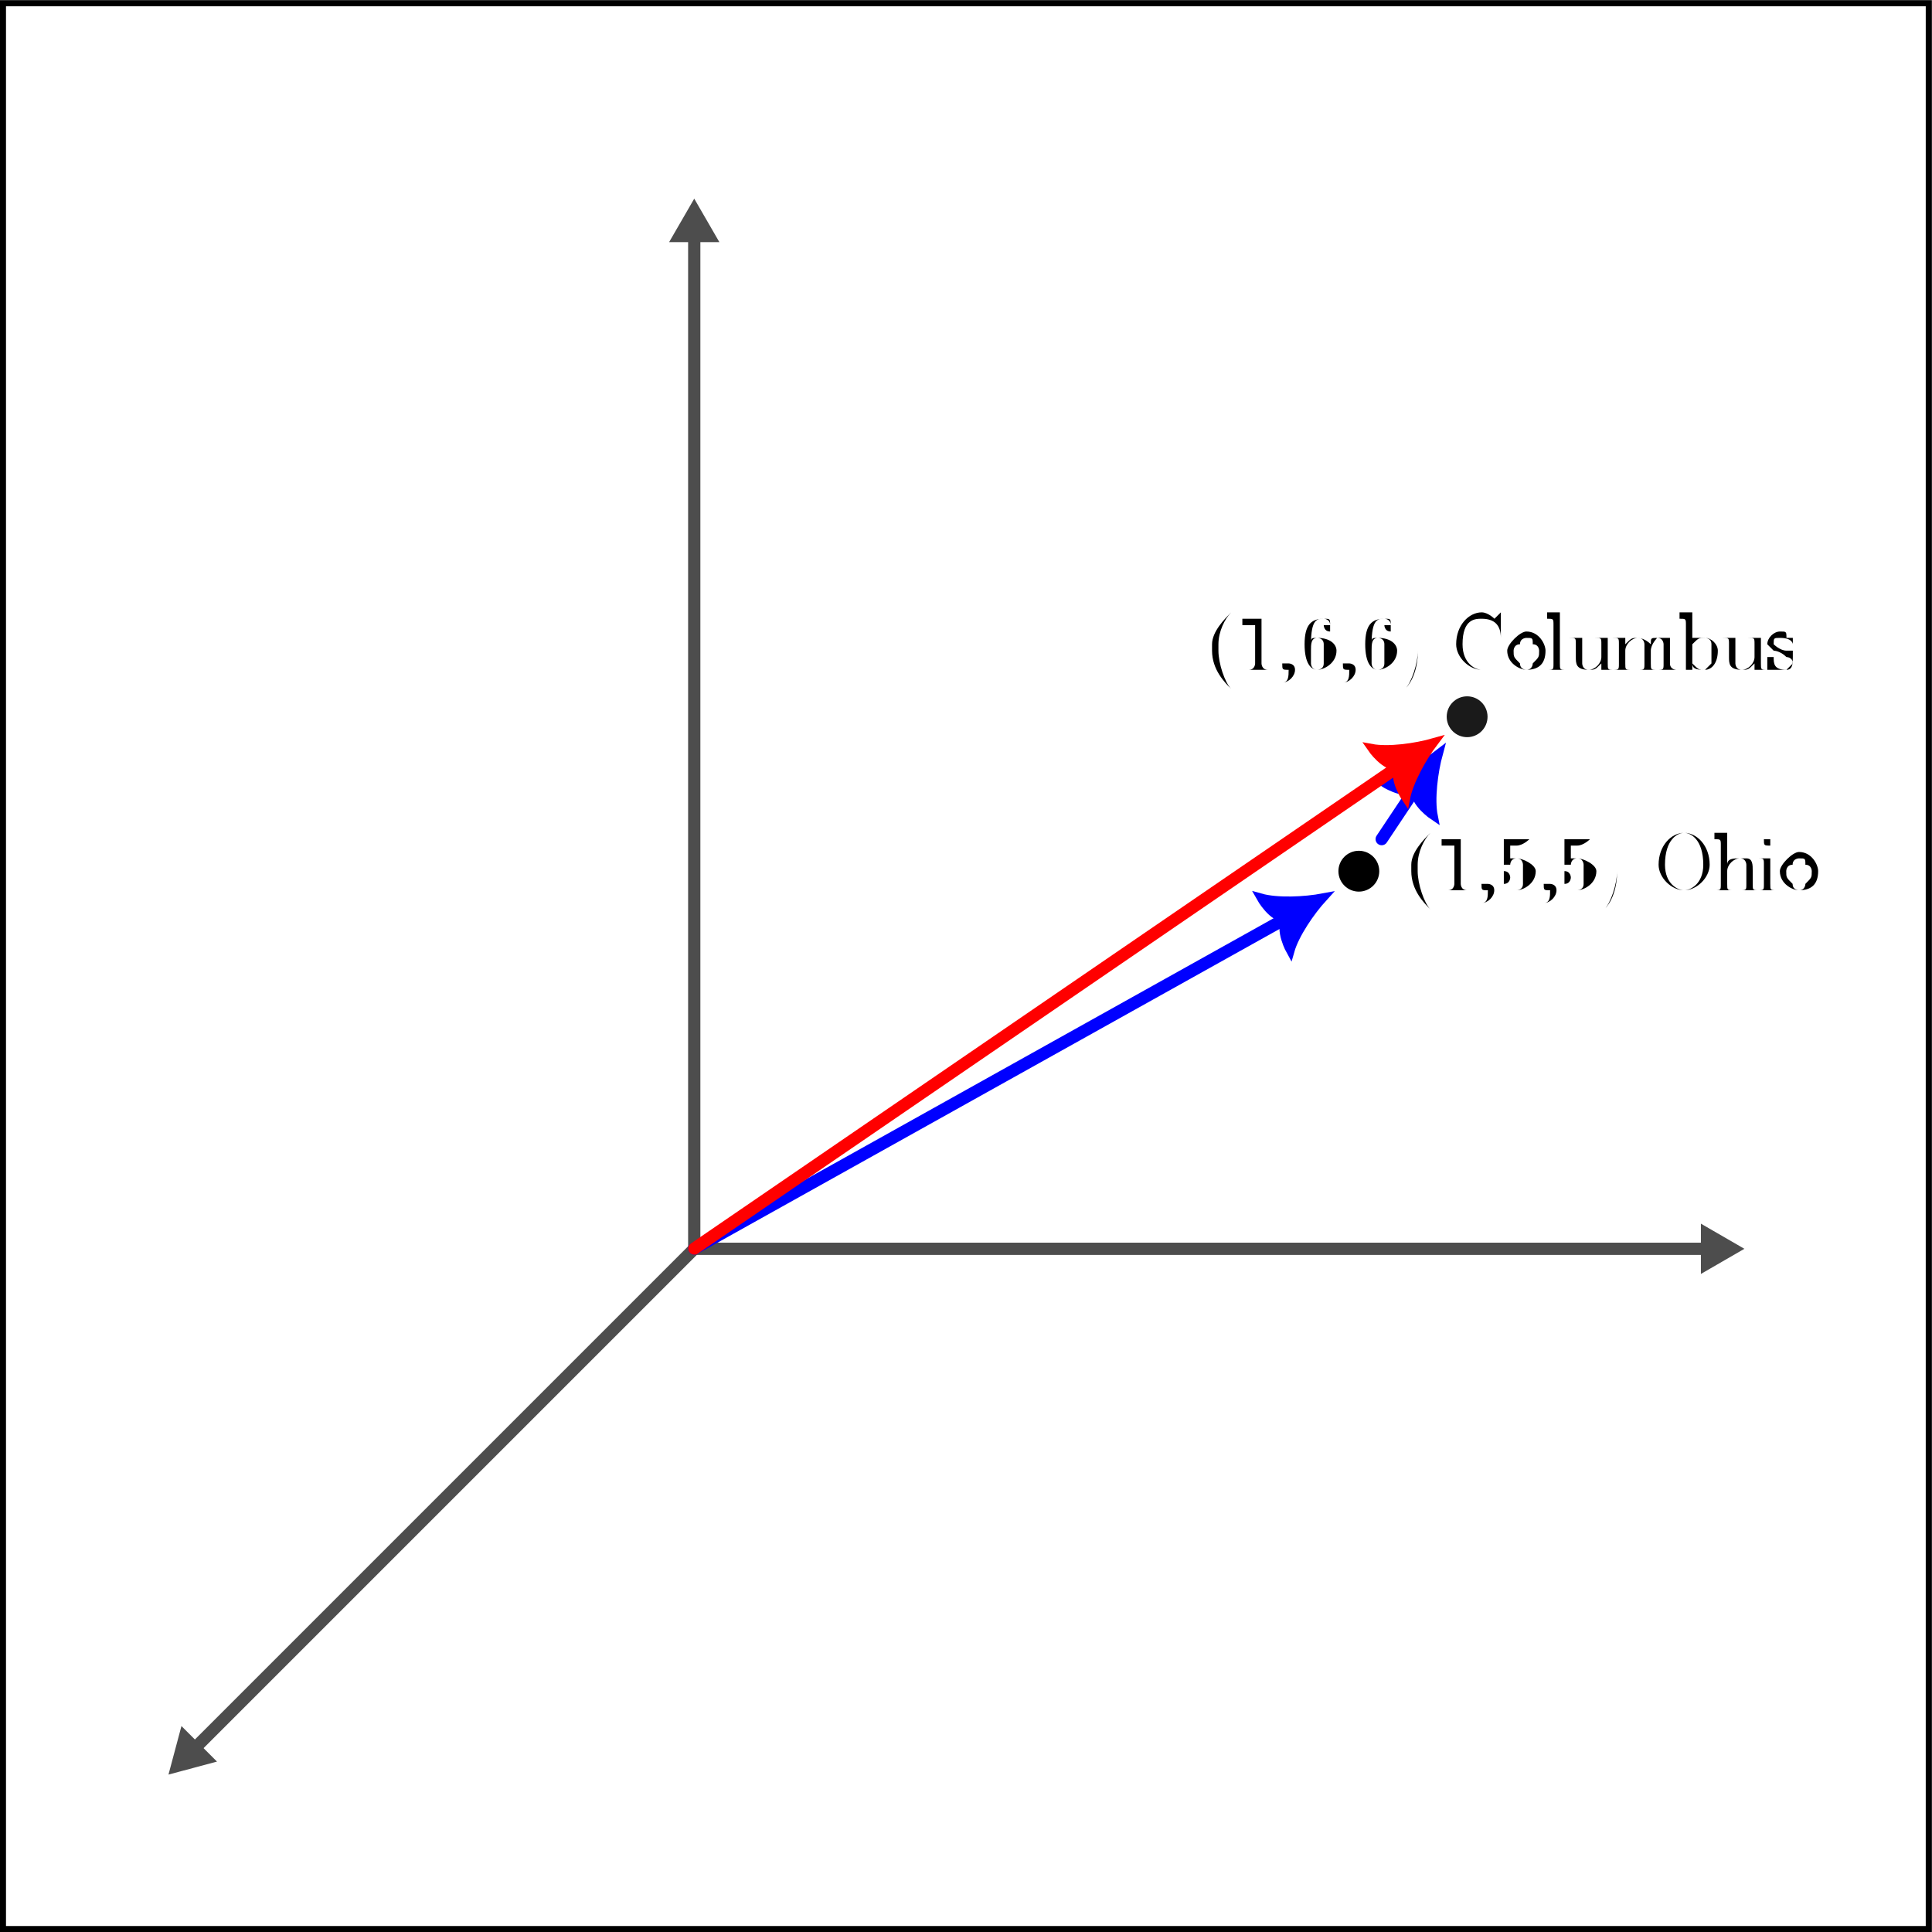
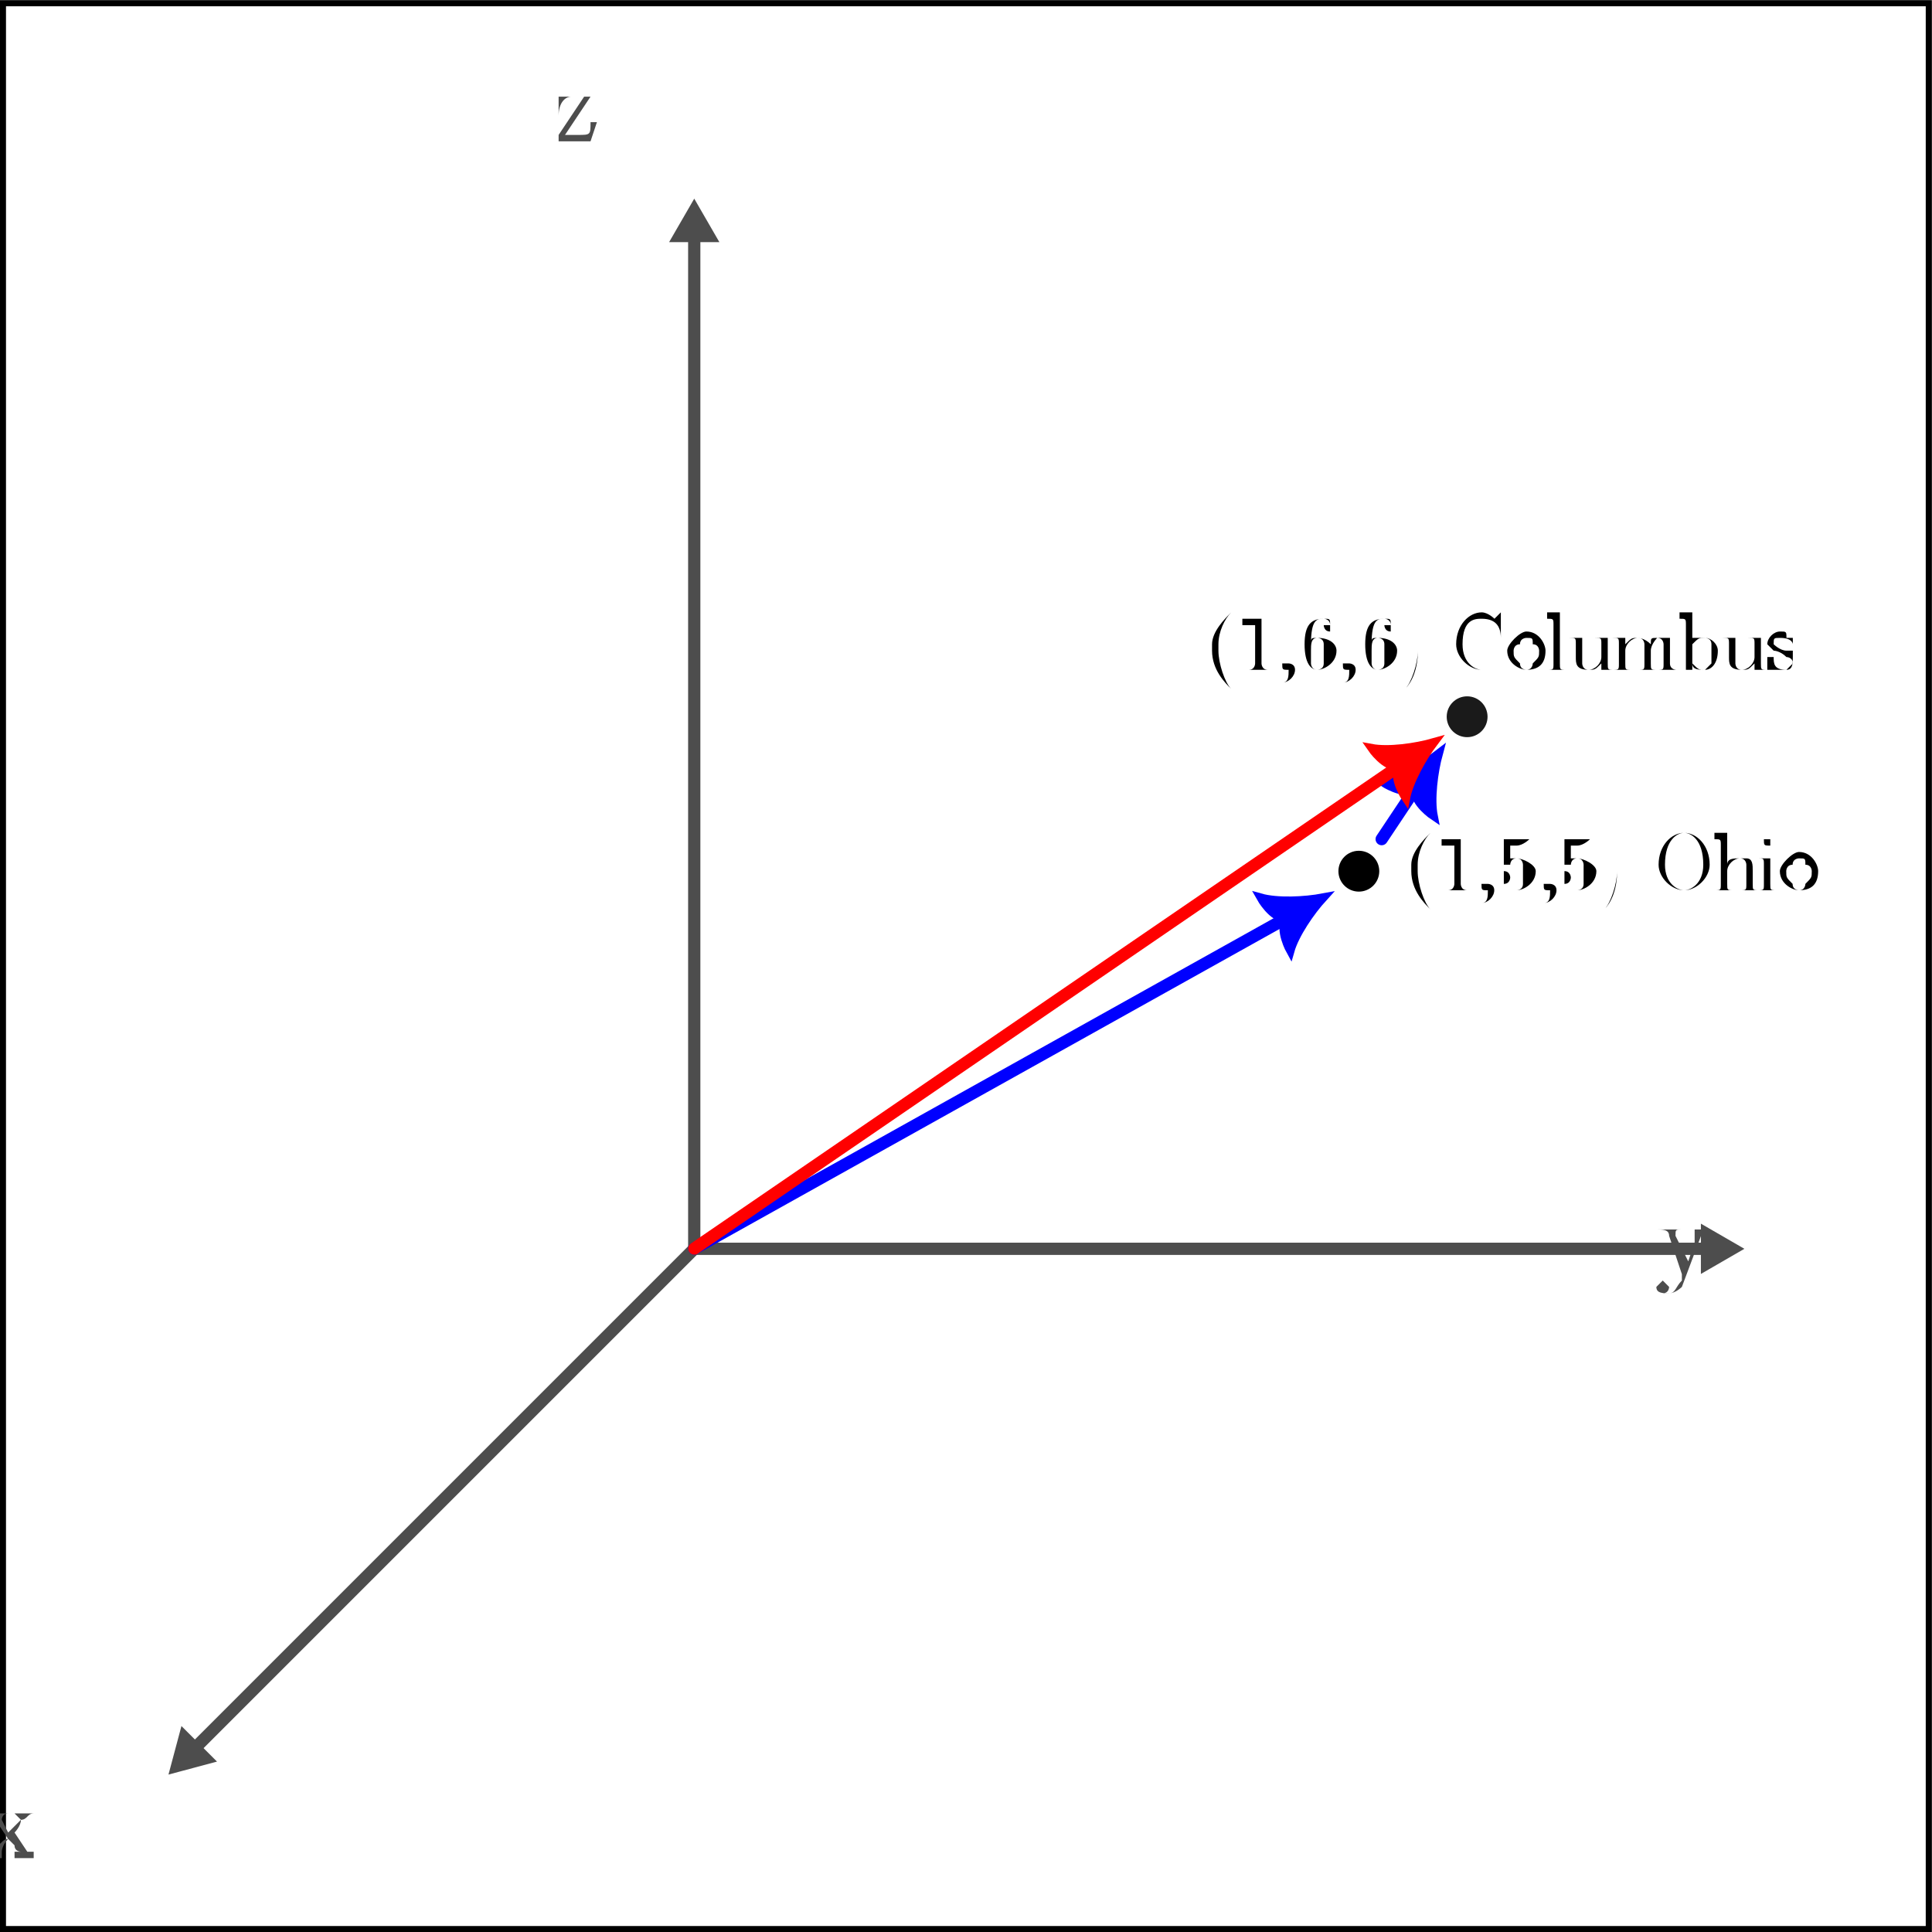
<svg xmlns="http://www.w3.org/2000/svg" width="4.73in" height="4.73in" viewBox="0 0 4.73 4.73" version="1.1" id="svg1">
  <defs id="defs1">
    <marker style="overflow:visible" id="marker31" refX="0" refY="0" orient="auto-start-reverse" markerWidth="1" markerHeight="1" viewBox="0 0 1 1" preserveAspectRatio="xMidYMid">
      <path transform="scale(0.5)" style="fill:context-stroke;fill-rule:evenodd;stroke:context-stroke;stroke-width:1pt" d="m 6,0 c -3,1 -7,3 -9,5 0,0 0,-4 2,-5 -2,-1 -2,-5 -2,-5 2,2 6,4 9,5 z" id="path31" />
    </marker>
    <marker style="overflow:visible" id="ArrowTriangleStylized" refX="0" refY="0" orient="auto-start-reverse" markerWidth="1" markerHeight="1" viewBox="0 0 1 1" preserveAspectRatio="xMidYMid">
      <path transform="scale(0.5)" style="fill:context-stroke;fill-rule:evenodd;stroke:context-stroke;stroke-width:1pt" d="m 6,0 c -3,1 -7,3 -9,5 0,0 0,-4 2,-5 -2,-1 -2,-5 -2,-5 2,2 6,4 9,5 z" id="path12" />
    </marker>
    <marker style="overflow:visible" id="marker4" refX="0" refY="0" orient="auto-start-reverse" markerWidth="0.02" markerHeight="0.02" viewBox="0 0 1 1" preserveAspectRatio="xMidYMid" markerUnits="userSpaceOnUse">
      <path transform="scale(0.5)" style="fill:context-stroke;fill-rule:evenodd;stroke:context-stroke;stroke-width:1pt" d="M 5.77,0 -2.88,5 V -5 Z" id="path4" />
    </marker>
    <marker style="overflow:visible" id="Triangle" refX="0" refY="0" orient="auto-start-reverse" markerWidth="0.02" markerHeight="0.02" viewBox="0 0 1 1" preserveAspectRatio="xMidYMid" markerUnits="userSpaceOnUse">
      <path transform="scale(0.5)" style="fill:context-stroke;fill-rule:evenodd;stroke:context-stroke;stroke-width:1pt" d="M 5.77,0 -2.88,5 V -5 Z" id="path135" />
    </marker>
  </defs>
  <g id="layer1" transform="translate(-2.300324,-2.942631)">
    <rect style="display:inline;fill:#ffffff;stroke:#000000;stroke-width:0.03;stroke-dasharray:none;stroke-opacity:1;paint-order:stroke fill markers" id="rect23" width="4.7" height="4.7" x="2.315" y="2.958" />
    <path style="display:inline;fill:none;stroke:#4d4d4d;stroke-width:0.03;stroke-dasharray:none;marker-end:url(#marker4);paint-order:stroke fill markers" d="M 4,6 2.763,7.237" id="path2" />
-     <g id="g9" style="display:none;fill:#4d4d4d" transform="translate(0,-0.5004794)">
+     <g id="g9" style="display:inline;fill:#4d4d4d" transform="translate(0,-0.5004794)">
      <text xml:space="preserve" style="font-style:normal;font-variant:normal;font-weight:normal;font-stretch:normal;font-size:0.25px;line-height:1.2;font-family:'Cambria Math';-inkscape-font-specification:'Cambria Math, Normal';font-variant-ligatures:normal;font-variant-caps:normal;font-variant-numeric:normal;font-variant-east-asian:normal;text-align:center;letter-spacing:0px;text-orientation:upright;text-anchor:middle;display:inline;fill:#4d4d4d;stroke:none;stroke-width:0.03;stroke-dasharray:none;paint-order:stroke fill markers" x="3.998" y="3.792" id="text6">
        <tspan id="tspan6" style="font-style:normal;font-variant:normal;font-weight:normal;font-stretch:normal;font-size:0.25px;font-family:'Cambria Math';-inkscape-font-specification:'Cambria Math, Normal';font-variant-ligatures:normal;font-variant-caps:normal;font-variant-numeric:normal;font-variant-east-asian:normal;text-align:center;text-anchor:middle;fill:#4d4d4d;stroke-width:0.03" x="3.998" y="3.792">z</tspan>
      </text>
      <text xml:space="preserve" style="font-style:normal;font-variant:normal;font-weight:normal;font-stretch:normal;font-size:0.25px;line-height:1.2;font-family:'Cambria Math';-inkscape-font-specification:'Cambria Math, Normal';font-variant-ligatures:normal;font-variant-caps:normal;font-variant-numeric:normal;font-variant-east-asian:normal;text-align:center;letter-spacing:0px;text-orientation:upright;text-anchor:middle;fill:#4d4d4d;stroke:none;stroke-width:0.03;stroke-dasharray:none;paint-order:stroke fill markers" x="2.613" y="7.991" id="text7">
        <tspan id="tspan7" style="font-style:normal;font-variant:normal;font-weight:normal;font-stretch:normal;font-size:0.25px;font-family:'Cambria Math';-inkscape-font-specification:'Cambria Math, Normal';font-variant-ligatures:normal;font-variant-caps:normal;font-variant-numeric:normal;font-variant-east-asian:normal;text-align:center;text-anchor:middle;fill:#4d4d4d;stroke:none;stroke-width:0.03" x="2.613" y="7.991">x</tspan>
      </text>
      <text xml:space="preserve" style="font-style:normal;font-variant:normal;font-weight:normal;font-stretch:normal;font-size:0.25px;line-height:1.2;font-family:'Cambria Math';-inkscape-font-specification:'Cambria Math, Normal';font-variant-ligatures:normal;font-variant-caps:normal;font-variant-numeric:normal;font-variant-east-asian:normal;text-align:center;letter-spacing:0px;text-orientation:upright;text-anchor:middle;fill:#4d4d4d;stroke:none;stroke-width:0.03;stroke-dasharray:none;paint-order:stroke fill markers" x="6.712" y="6.562" id="text8">
        <tspan id="tspan8" style="font-style:normal;font-variant:normal;font-weight:normal;font-stretch:normal;font-size:0.25px;font-family:'Cambria Math';-inkscape-font-specification:'Cambria Math, Normal';font-variant-ligatures:normal;font-variant-caps:normal;font-variant-numeric:normal;font-variant-east-asian:normal;text-align:center;text-anchor:middle;fill:#4d4d4d;stroke-width:0.03" x="6.712" y="6.562">y</tspan>
      </text>
    </g>
-     <rect style="display:none;fill:#ffffff;stroke:#000000;stroke-width:0.03;stroke-dasharray:none;stroke-opacity:1;paint-order:stroke fill markers" id="rect22" width="3.2" height="3.2" x="3.791" y="3.018" />
    <path style="display:inline;fill:none;stroke:#4d4d4d;stroke-width:0.03;stroke-dasharray:none;marker-start:url(#Triangle);marker-end:url(#Triangle);paint-order:stroke fill markers" d="M 6.5,6 H 4 v -2.5" id="path3" />
-     <g id="g8" style="display:none;fill:#4d4d4d" transform="translate(0,-0.5004794)">
-       <text xml:space="preserve" style="font-style:normal;font-variant:normal;font-weight:normal;font-stretch:normal;font-size:0.25px;line-height:1.2;font-family:'Cambria Math';-inkscape-font-specification:'Cambria Math, Normal';font-variant-ligatures:normal;font-variant-caps:normal;font-variant-numeric:normal;font-variant-east-asian:normal;text-align:center;letter-spacing:0px;text-orientation:upright;text-anchor:middle;fill:#4d4d4d;stroke:none;stroke-width:0.03;stroke-dasharray:none;paint-order:stroke fill markers" x="6.712" y="6.562" id="text4">
-         <tspan id="tspan4" style="font-style:normal;font-variant:normal;font-weight:normal;font-stretch:normal;font-size:0.25px;font-family:'Cambria Math';-inkscape-font-specification:'Cambria Math, Normal';font-variant-ligatures:normal;font-variant-caps:normal;font-variant-numeric:normal;font-variant-east-asian:normal;text-align:center;text-anchor:middle;fill:#4d4d4d;stroke:none;stroke-width:0.03" x="6.712" y="6.562">x</tspan>
-       </text>
-       <text xml:space="preserve" style="font-style:normal;font-variant:normal;font-weight:normal;font-stretch:normal;font-size:0.25px;line-height:1.2;font-family:'Cambria Math';-inkscape-font-specification:'Cambria Math, Normal';font-variant-ligatures:normal;font-variant-caps:normal;font-variant-numeric:normal;font-variant-east-asian:normal;text-align:center;letter-spacing:0px;text-orientation:upright;text-anchor:middle;display:inline;fill:#4d4d4d;stroke:none;stroke-width:0.03;stroke-dasharray:none;paint-order:stroke fill markers" x="3.998" y="3.792" id="text5">
-         <tspan id="tspan5" style="font-style:normal;font-variant:normal;font-weight:normal;font-stretch:normal;font-size:0.25px;font-family:'Cambria Math';-inkscape-font-specification:'Cambria Math, Normal';font-variant-ligatures:normal;font-variant-caps:normal;font-variant-numeric:normal;font-variant-east-asian:normal;text-align:center;text-anchor:middle;fill:#4d4d4d;stroke-width:0.03" x="3.998" y="3.792">y</tspan>
-       </text>
-     </g>
-     <g id="g14" style="display:none" transform="translate(0,-0.5004794)">
-       <path style="display:none;fill:none;stroke:#0000ff;stroke-width:0.03;stroke-linecap:round;stroke-dasharray:none;stroke-opacity:1;marker-end:url(#ArrowTriangleStylized);paint-order:stroke fill markers" d="M 4,6.5 4.387,4.985" id="path9" />
-       <circle style="fill:#1a1a1a;stroke:none;stroke-width:0.03;stroke-dasharray:none;stroke-opacity:1;paint-order:stroke fill markers" id="path13" cx="4.437" cy="4.788" r="0.05" />
-       <text xml:space="preserve" style="font-style:normal;font-variant:normal;font-weight:normal;font-stretch:normal;font-size:0.25px;line-height:1.2;font-family:'Cambria Math';-inkscape-font-specification:'Cambria Math, Normal';font-variant-ligatures:normal;font-variant-caps:normal;font-variant-numeric:normal;font-variant-east-asian:normal;text-align:start;letter-spacing:0px;text-orientation:upright;text-anchor:start;fill:#000000;stroke:none;stroke-width:0.03;stroke-dasharray:none;stroke-opacity:1;paint-order:stroke fill markers" x="4.547" y="4.849" id="text13">
-         <tspan id="tspan13" style="text-align:start;text-anchor:start;stroke-width:0.03" x="4.547" y="4.849">(1,5)</tspan>
-       </text>
-       <text xml:space="preserve" style="font-style:normal;font-variant:normal;font-weight:normal;font-stretch:normal;font-size:0.25px;line-height:1.2;font-family:'Cambria Math';-inkscape-font-specification:'Cambria Math, Normal';font-variant-ligatures:normal;font-variant-caps:normal;font-variant-numeric:normal;font-variant-east-asian:normal;text-align:start;letter-spacing:0px;text-orientation:upright;text-anchor:start;fill:#000000;stroke:none;stroke-width:0.03;stroke-dasharray:none;stroke-opacity:1;paint-order:stroke fill markers" x="5.15" y="4.849" id="text14">
-         <tspan id="tspan14" style="text-align:start;text-anchor:start;stroke-width:0.03" x="5.15" y="4.849">Ohio</tspan>
-       </text>
-     </g>
-     <path style="display:none;fill:none;stroke:#0000ff;stroke-width:0.03;stroke-linecap:round;stroke-dasharray:none;stroke-opacity:1;marker-end:url(#marker31);paint-order:stroke fill markers" d="M 4.437,4.201 V 4.096" id="path30" />
-     <g id="g16" transform="translate(0,-0.5004794)" style="display:none">
-       <path style="display:none;fill:none;stroke:#ff0000;stroke-width:0.03;stroke-linecap:round;stroke-dasharray:none;stroke-opacity:1;marker-end:url(#ArrowTriangleStylized);paint-order:stroke fill markers" d="M 4,6.5 4.4,4.6" id="path14" />
-       <circle style="fill:#000000;stroke:none;stroke-width:0.03;stroke-dasharray:none;stroke-opacity:1;paint-order:stroke fill markers" id="circle14" cx="4.437" cy="4.404" r="0.05" />
-       <text xml:space="preserve" style="font-style:normal;font-variant:normal;font-weight:normal;font-stretch:normal;font-size:0.25px;line-height:1.2;font-family:'Cambria Math';-inkscape-font-specification:'Cambria Math, Normal';font-variant-ligatures:normal;font-variant-caps:normal;font-variant-numeric:normal;font-variant-east-asian:normal;text-align:start;letter-spacing:0px;text-orientation:upright;text-anchor:start;fill:#000000;stroke:none;stroke-width:0.03;stroke-dasharray:none;stroke-opacity:1;paint-order:stroke fill markers" x="4.547" y="4.464" id="text15">
-         <tspan id="tspan15" style="text-align:start;text-anchor:start;stroke-width:0.03" x="4.547" y="4.464">(1,6)</tspan>
-       </text>
-       <text xml:space="preserve" style="font-style:normal;font-variant:normal;font-weight:normal;font-stretch:normal;font-size:0.25px;line-height:1.2;font-family:'Cambria Math';-inkscape-font-specification:'Cambria Math, Normal';font-variant-ligatures:normal;font-variant-caps:normal;font-variant-numeric:normal;font-variant-east-asian:normal;text-align:start;letter-spacing:0px;text-orientation:upright;text-anchor:start;fill:#000000;stroke:none;stroke-width:0.03;stroke-dasharray:none;stroke-opacity:1;paint-order:stroke fill markers" x="5.15" y="4.464" id="text18">
-         <tspan id="tspan18" style="stroke-width:0.03" x="5.15" y="4.464">Columbus</tspan>
-       </text>
-     </g>
-     <g id="g20" style="display:none" transform="translate(0,-0.5004794)">
-       <path style="display:inline;fill:none;stroke:#0000ff;stroke-width:0.03;stroke-linecap:round;stroke-dasharray:none;stroke-opacity:1;marker-end:url(#ArrowTriangleStylized);paint-order:stroke fill markers" d="M 4,6.5 5.081,5.856" id="path18" />
-       <circle style="fill:#000000;stroke:none;stroke-width:0.03;stroke-dasharray:none;stroke-opacity:1;paint-order:stroke fill markers" id="circle18" cx="5.255" cy="5.74" r="0.05" />
-       <text xml:space="preserve" style="font-style:normal;font-variant:normal;font-weight:normal;font-stretch:normal;font-size:0.25px;line-height:1.2;font-family:'Cambria Math';-inkscape-font-specification:'Cambria Math, Normal';font-variant-ligatures:normal;font-variant-caps:normal;font-variant-numeric:normal;font-variant-east-asian:normal;text-align:start;letter-spacing:0px;text-orientation:upright;text-anchor:start;fill:#000000;stroke:none;stroke-width:0.03;stroke-dasharray:none;stroke-opacity:1;paint-order:stroke fill markers" x="5.369" y="5.801" id="text19">
-         <tspan id="tspan19" style="text-align:start;text-anchor:start;stroke-width:0.03" x="5.369" y="5.801">(4,3)</tspan>
-       </text>
-       <text xml:space="preserve" style="font-style:normal;font-variant:normal;font-weight:normal;font-stretch:normal;font-size:0.25px;line-height:1.2;font-family:'Cambria Math';-inkscape-font-specification:'Cambria Math, Normal';font-variant-ligatures:normal;font-variant-caps:normal;font-variant-numeric:normal;font-variant-east-asian:normal;text-align:start;letter-spacing:0px;text-orientation:upright;text-anchor:start;fill:#000000;stroke:none;stroke-width:0.03;stroke-dasharray:none;stroke-opacity:1;paint-order:stroke fill markers" x="5.951" y="5.801" id="text20">
-         <tspan id="tspan20" style="text-align:start;text-anchor:start;stroke-width:0.03" x="5.951" y="5.801">Iowa</tspan>
-       </text>
-     </g>
-     <path style="display:none;fill:none;stroke:#0000ff;stroke-width:0.03;stroke-linecap:round;stroke-dasharray:none;stroke-opacity:1;marker-end:url(#marker31);paint-order:stroke fill markers" d="M 5.255,5.145 V 5.04" id="path32" />
-     <g id="g22" transform="translate(0,-0.5004794)" style="display:none">
-       <path style="display:inline;fill:none;stroke:#ff0000;stroke-width:0.03;stroke-linecap:round;stroke-dasharray:none;stroke-opacity:1;marker-end:url(#ArrowTriangleStylized);paint-order:stroke fill markers" d="M 4,6.5 5.105,5.477" id="path20" />
-       <circle style="fill:#ff0000;stroke:none;stroke-width:0.03;stroke-dasharray:none;stroke-opacity:1;paint-order:stroke fill markers" id="circle20" cx="5.255" cy="5.34" r="0.05" />
-       <text xml:space="preserve" style="font-style:normal;font-variant:normal;font-weight:normal;font-stretch:normal;font-size:0.25px;line-height:1.2;font-family:'Cambria Math';-inkscape-font-specification:'Cambria Math, Normal';font-variant-ligatures:normal;font-variant-caps:normal;font-variant-numeric:normal;font-variant-east-asian:normal;text-align:start;letter-spacing:0px;text-orientation:upright;text-anchor:start;display:none;fill:#000000;stroke:none;stroke-width:0.03;stroke-dasharray:none;stroke-opacity:1;paint-order:stroke fill markers" x="5.099" y="5.172" id="text21">
-         <tspan id="tspan21" style="text-align:start;text-anchor:start;stroke-width:0.03" x="0" y="0">(4,4)</tspan>
-       </text>
-       <text xml:space="preserve" style="font-style:normal;font-variant:normal;font-weight:normal;font-stretch:normal;font-size:0.25px;line-height:1.2;font-family:'Cambria Math';-inkscape-font-specification:'Cambria Math, Normal';font-variant-ligatures:normal;font-variant-caps:normal;font-variant-numeric:normal;font-variant-east-asian:normal;text-align:start;letter-spacing:0px;text-orientation:upright;text-anchor:start;display:none;fill:#000000;stroke:none;stroke-width:0.03;stroke-dasharray:none;stroke-opacity:1;paint-order:stroke fill markers" x="5.682" y="5.172" id="text22">
-         <tspan id="tspan22" style="stroke-width:0.03" x="0" y="0">Des Moines</tspan>
-       </text>
-     </g>
    <path style="display:inline;fill:none;stroke:#0000ff;stroke-width:0.03;stroke-linecap:round;stroke-dasharray:none;stroke-opacity:1;marker-end:url(#marker31);paint-order:stroke fill markers" d="M 5.683,4.997 5.773,4.862" id="path33" />
    <g id="g24" style="display:inline" transform="translate(0.06409027,-1.182476)">
      <path style="display:inline;fill:none;stroke:#0000ff;stroke-width:0.03;stroke-linecap:round;stroke-dasharray:none;stroke-opacity:1;marker-end:url(#ArrowTriangleStylized);paint-order:stroke fill markers" d="M 3.936,7.182 5.398,6.366" id="path23" />
      <circle style="fill:#000000;stroke:none;stroke-width:0.03;stroke-dasharray:none;stroke-opacity:1;paint-order:stroke fill markers" id="circle23" cx="5.563" cy="6.258" r="0.05" />
      <text xml:space="preserve" style="font-style:normal;font-variant:normal;font-weight:normal;font-stretch:normal;font-size:0.194px;line-height:1.2;font-family:'Cambria Math';-inkscape-font-specification:'Cambria Math, Normal';font-variant-ligatures:normal;font-variant-caps:normal;font-variant-numeric:normal;font-variant-east-asian:normal;text-align:start;letter-spacing:0px;text-orientation:upright;text-anchor:start;fill:#000000;stroke:none;stroke-width:0.03;stroke-dasharray:none;stroke-opacity:1;paint-order:stroke fill markers" x="5.677" y="6.306" id="text23">
        <tspan id="tspan23" style="font-style:normal;font-variant:normal;font-weight:normal;font-stretch:normal;font-size:0.194px;font-family:'Cambria Math';-inkscape-font-specification:'Cambria Math, Normal';font-variant-ligatures:normal;font-variant-caps:normal;font-variant-numeric:normal;font-variant-east-asian:normal;text-align:start;text-anchor:start;stroke-width:0.03" x="5.677" y="6.306">(1,5,5)</tspan>
      </text>
      <text xml:space="preserve" style="font-style:normal;font-variant:normal;font-weight:normal;font-stretch:normal;font-size:0.194px;line-height:1.2;font-family:'Cambria Math';-inkscape-font-specification:'Cambria Math, Normal';font-variant-ligatures:normal;font-variant-caps:normal;font-variant-numeric:normal;font-variant-east-asian:normal;text-align:start;letter-spacing:0px;text-orientation:upright;text-anchor:start;fill:#000000;stroke:none;stroke-width:0.03;stroke-dasharray:none;stroke-opacity:1;paint-order:stroke fill markers" x="6.281" y="6.306" id="text24">
        <tspan id="tspan24" style="font-style:normal;font-variant:normal;font-weight:normal;font-stretch:normal;font-size:0.194px;font-family:'Cambria Math';-inkscape-font-specification:'Cambria Math, Normal';font-variant-ligatures:normal;font-variant-caps:normal;font-variant-numeric:normal;font-variant-east-asian:normal;text-align:start;text-anchor:start;stroke-width:0.03" x="6.281" y="6.306">Ohio</tspan>
      </text>
    </g>
    <g id="g26" transform="translate(1.455205,0.2934007)" style="display:inline">
      <path style="display:inline;fill:none;stroke:#ff0000;stroke-width:0.03;stroke-linecap:round;stroke-dasharray:none;stroke-opacity:1;marker-end:url(#ArrowTriangleStylized);paint-order:stroke fill markers" d="M 2.545,5.706 4.282,4.517" id="path24" />
      <circle style="fill:#1a1a1a;stroke:none;stroke-width:0.03;stroke-dasharray:none;stroke-opacity:1;paint-order:stroke fill markers" id="circle24" cx="4.437" cy="4.404" r="0.05" />
      <text xml:space="preserve" style="font-style:normal;font-variant:normal;font-weight:normal;font-stretch:normal;font-size:0.194px;line-height:1.2;font-family:'Cambria Math';-inkscape-font-specification:'Cambria Math, Normal';font-variant-ligatures:normal;font-variant-caps:normal;font-variant-numeric:normal;font-variant-east-asian:normal;text-align:start;letter-spacing:0px;text-orientation:upright;text-anchor:start;fill:#000000;stroke:none;stroke-width:0.03;stroke-dasharray:none;stroke-opacity:1;paint-order:stroke fill markers" x="3.797" y="4.29" id="text25">
        <tspan id="tspan25" style="font-style:normal;font-variant:normal;font-weight:normal;font-stretch:normal;font-size:0.194px;font-family:'Cambria Math';-inkscape-font-specification:'Cambria Math, Normal';font-variant-ligatures:normal;font-variant-caps:normal;font-variant-numeric:normal;font-variant-east-asian:normal;text-align:start;text-anchor:start;stroke-width:0.03" x="3.797" y="4.29">(1,6,6)</tspan>
      </text>
      <text xml:space="preserve" style="font-style:normal;font-variant:normal;font-weight:normal;font-stretch:normal;font-size:0.194px;line-height:1.2;font-family:'Cambria Math';-inkscape-font-specification:'Cambria Math, Normal';font-variant-ligatures:normal;font-variant-caps:normal;font-variant-numeric:normal;font-variant-east-asian:normal;text-align:start;letter-spacing:0px;text-orientation:upright;text-anchor:start;fill:#000000;stroke:none;stroke-width:0.03;stroke-dasharray:none;stroke-opacity:1;paint-order:stroke fill markers" x="4.396" y="4.29" id="text26">
        <tspan id="tspan26" style="font-style:normal;font-variant:normal;font-weight:normal;font-stretch:normal;font-size:0.194px;font-family:'Cambria Math';-inkscape-font-specification:'Cambria Math, Normal';font-variant-ligatures:normal;font-variant-caps:normal;font-variant-numeric:normal;font-variant-east-asian:normal;stroke-width:0.03" x="4.396" y="4.29">Columbus</tspan>
      </text>
    </g>
-     <path style="display:none;fill:none;stroke:#0000ff;stroke-width:0.03;stroke-linecap:round;stroke-dasharray:none;stroke-opacity:1;marker-end:url(#marker31);paint-order:stroke fill markers" d="M 4.976,6.106 5.067,5.971" id="path34" />
-     <g id="g28" style="display:none" transform="translate(-0.3419649,0.5533786)">
-       <path style="display:inline;fill:none;stroke:#0000ff;stroke-width:0.03;stroke-linecap:round;stroke-dasharray:none;stroke-opacity:1;marker-end:url(#ArrowTriangleStylized);paint-order:stroke fill markers" d="M 4.342,5.446 5.047,5.583" id="path26" />
-       <circle style="fill:#1a1a1a;stroke:none;stroke-width:0.03;stroke-dasharray:none;stroke-opacity:1;paint-order:stroke fill markers" id="circle26" cx="5.268" cy="5.622" r="0.05" />
-       <text xml:space="preserve" style="font-style:normal;font-variant:normal;font-weight:normal;font-stretch:normal;font-size:0.194px;line-height:1.2;font-family:'Cambria Math';-inkscape-font-specification:'Cambria Math, Normal';font-variant-ligatures:normal;font-variant-caps:normal;font-variant-numeric:normal;font-variant-east-asian:normal;text-align:start;letter-spacing:0px;text-orientation:upright;text-anchor:start;fill:#000000;stroke:none;stroke-width:0.03;stroke-dasharray:none;stroke-opacity:1;paint-order:stroke fill markers" x="5.369" y="5.759" id="text27">
-         <tspan id="tspan27" style="font-style:normal;font-variant:normal;font-weight:normal;font-stretch:normal;font-size:0.194px;font-family:'Cambria Math';-inkscape-font-specification:'Cambria Math, Normal';font-variant-ligatures:normal;font-variant-caps:normal;font-variant-numeric:normal;font-variant-east-asian:normal;text-align:start;text-anchor:start;stroke-width:0.03" x="5.369" y="5.759">(4,3,1)</tspan>
-       </text>
-       <text xml:space="preserve" style="font-style:normal;font-variant:normal;font-weight:normal;font-stretch:normal;font-size:0.194px;line-height:1.2;font-family:'Cambria Math';-inkscape-font-specification:'Cambria Math, Normal';font-variant-ligatures:normal;font-variant-caps:normal;font-variant-numeric:normal;font-variant-east-asian:normal;text-align:start;letter-spacing:0px;text-orientation:upright;text-anchor:start;fill:#000000;stroke:none;stroke-width:0.03;stroke-dasharray:none;stroke-opacity:1;paint-order:stroke fill markers" x="5.967" y="5.759" id="text28">
-         <tspan id="tspan28" style="font-style:normal;font-variant:normal;font-weight:normal;font-stretch:normal;font-size:0.194px;font-family:'Cambria Math';-inkscape-font-specification:'Cambria Math, Normal';font-variant-ligatures:normal;font-variant-caps:normal;font-variant-numeric:normal;font-variant-east-asian:normal;text-align:start;text-anchor:start;stroke-width:0.03" x="5.967" y="5.759">Iowa</tspan>
-       </text>
-     </g>
-     <g id="g30" transform="translate(-0.07420785,0.4603611)" style="display:none">
-       <path style="fill:none;stroke:#ff0000;stroke-width:0.03;stroke-linecap:round;stroke-dasharray:none;stroke-opacity:1;marker-end:url(#ArrowTriangleStylized);paint-order:stroke fill markers" d="M 4.074,5.539 5.07,5.372" id="path28" />
-       <circle style="fill:#ff0000;stroke:none;stroke-width:0.03;stroke-dasharray:none;stroke-opacity:1;paint-order:stroke fill markers" id="circle28" cx="5.255" cy="5.34" r="0.05" />
-       <text xml:space="preserve" style="font-style:normal;font-variant:normal;font-weight:normal;font-stretch:normal;font-size:0.194px;line-height:1.2;font-family:'Cambria Math';-inkscape-font-specification:'Cambria Math, Normal';font-variant-ligatures:normal;font-variant-caps:normal;font-variant-numeric:normal;font-variant-east-asian:normal;text-align:start;letter-spacing:0px;text-orientation:upright;text-anchor:start;fill:#000000;stroke:none;stroke-width:0.03;stroke-dasharray:none;stroke-opacity:1;paint-order:stroke fill markers" x="5.099" y="5.172" id="text29">
-         <tspan id="tspan29" style="font-style:normal;font-variant:normal;font-weight:normal;font-stretch:normal;font-size:0.194px;font-family:'Cambria Math';-inkscape-font-specification:'Cambria Math, Normal';font-variant-ligatures:normal;font-variant-caps:normal;font-variant-numeric:normal;font-variant-east-asian:normal;text-align:start;text-anchor:start;stroke-width:0.03" x="5.099" y="5.172">(4,4,2)</tspan>
-       </text>
-       <text xml:space="preserve" style="font-style:normal;font-variant:normal;font-weight:normal;font-stretch:normal;font-size:0.194px;line-height:1.2;font-family:'Cambria Math';-inkscape-font-specification:'Cambria Math, Normal';font-variant-ligatures:normal;font-variant-caps:normal;font-variant-numeric:normal;font-variant-east-asian:normal;text-align:start;letter-spacing:0px;text-orientation:upright;text-anchor:start;fill:#000000;stroke:none;stroke-width:0.03;stroke-dasharray:none;stroke-opacity:1;paint-order:stroke fill markers" x="5.698" y="5.172" id="text30">
-         <tspan id="tspan30" style="font-style:normal;font-variant:normal;font-weight:normal;font-stretch:normal;font-size:0.194px;font-family:'Cambria Math';-inkscape-font-specification:'Cambria Math, Normal';font-variant-ligatures:normal;font-variant-caps:normal;font-variant-numeric:normal;font-variant-east-asian:normal;stroke-width:0.03" x="5.698" y="5.172">Des Moines</tspan>
-       </text>
-     </g>
  </g>
</svg>
